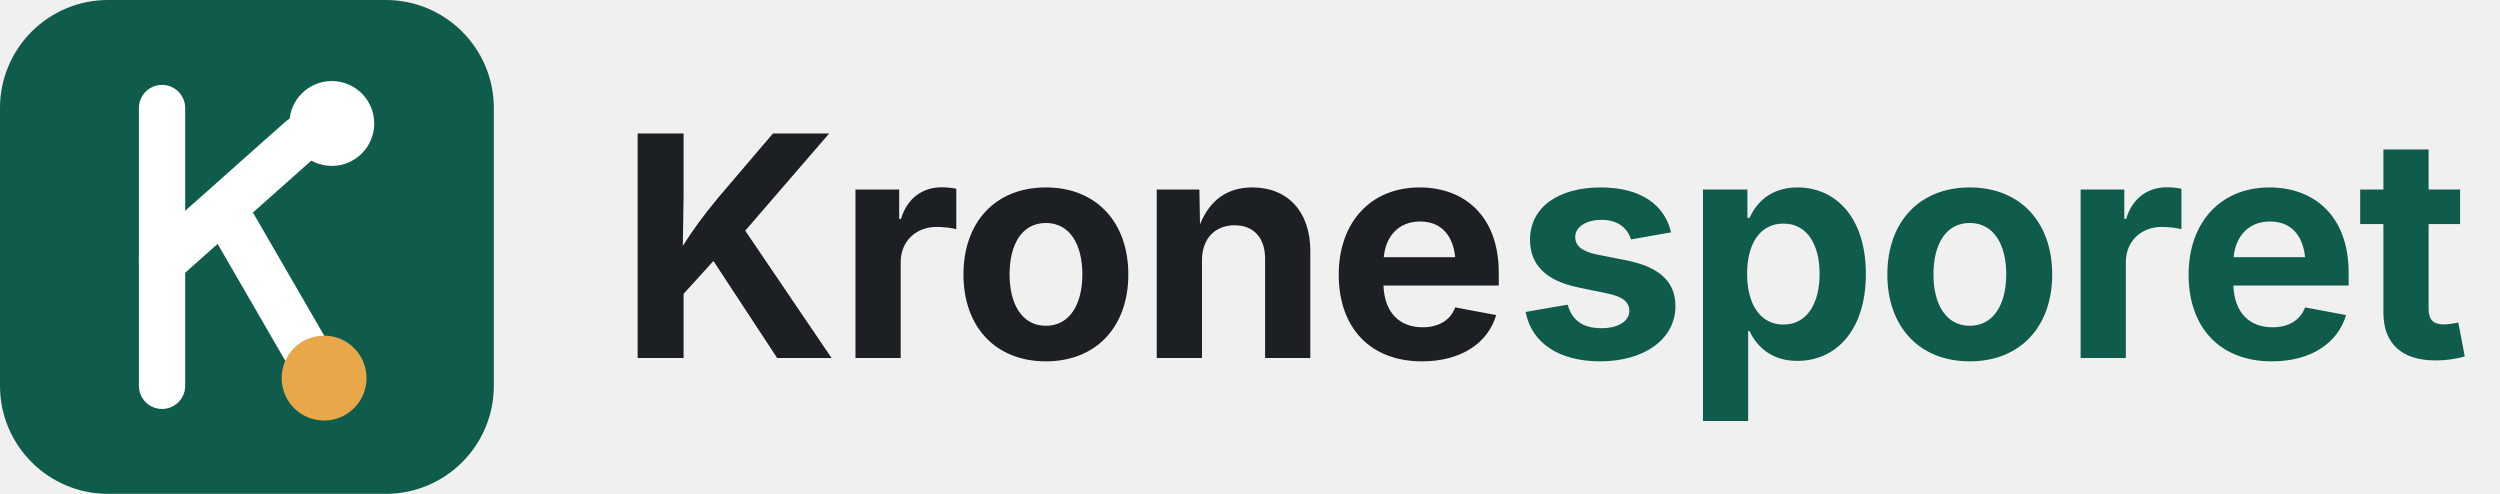
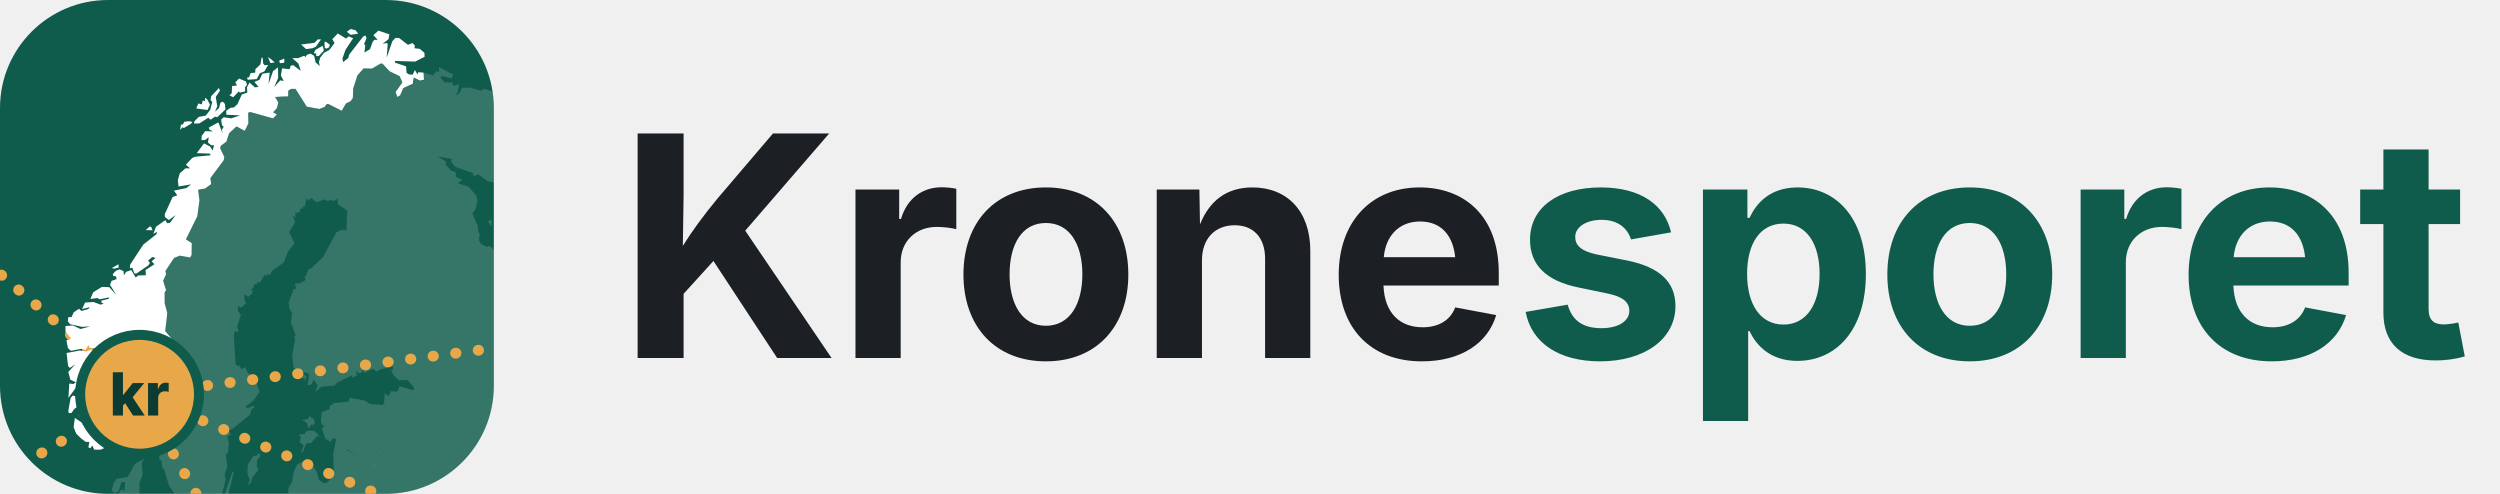
<svg xmlns="http://www.w3.org/2000/svg" viewBox="0 0 324 64" width="324" height="64">
  <g>
-     <rect width="64" height="64" rx="14" fill="#0f5c4d" />
-     <g fill="none" stroke="#fff" stroke-width="6" stroke-linecap="round" stroke-linejoin="round">
-       <path d="M21 14 V50" />
-       <path d="M21 34 L39 18" />
-       <path d="M29 27 L40 46" />
+     <defs>
+       <clipPath id="ks-ikon">
+         <rect width="64" height="64" rx="14" />
+       </clipPath>
+     </defs>
+     <g clip-path="url(#ks-ikon)">
+       <rect width="64" height="64" fill="#0f5c4d" />
+       <path d="M33.79 59.06L33.33 59.60L33.28 60.52L33.50 60.87L32.72 61.85L32.48 62.62L32.13 62.86L32.38 62.18L32.06 61.40L32.11 60.22L32.83 59.08L33.31 59.06L33.48 58.72ZM29.24 65.48L29.06 65.67L29.01 65.39L29.03 64.32L30.13 61.10L30.29 61.20ZM20.04 54.06L20.19 54.59L20.50 54.53L20.77 53.01L20.56 51.76L21.01 50.63L21.44 50.42L22.01 49.62L22.19 48.19L21.66 45.90L22.40 45.66L22.71 44.44L21.41 42.91L21.68 40.57L21.34 39.29L21.33 37.92L21.52 37.59L21.14 36.38L21.52 35.55L21.44 35.12L22.55 33.44L23.29 33.13L24.64 33.38L24.83 33.04L24.85 31.51L24.09 31.02L25.57 28.03L25.85 25.98L25.68 24.59L26.57 24.43L27.37 23.86L27.26 23.09L29.01 20.74L29.07 20.33L28.52 19.20L28.64 18.87L29.34 18.36L29.70 17.25L30.66 16.38L31.72 16.96L32.19 15.98L32.16 14.62L32.41 14.51L35.40 15.34L35.88 14.83L35.39 14.56L35.88 14.02L36.07 13.29L35.65 12.57L36.56 12.51L37.05 12.75L37.09 13.05L39.02 14.65L40.56 15.29L41.14 16.25L41.39 16.27L41.96 17.00L41.71 17.33L41.63 19.06L42.13 19.21L41.97 20.43L42.58 21.76L42.07 23.13L42.07 24.07L42.60 24.87L42.88 25.93L42.41 26.03L42.05 25.84L41.00 26.22L40.36 25.66L39.99 25.98L39.74 25.70L39.48 26.80L39.18 26.74L39.29 26.99L38.88 27.07L38.81 27.52L38.25 27.59L38.33 28.19L37.97 27.96L38.26 28.76L37.48 30.08L38.17 31.51L37.27 32.70L36.81 33.99L35.29 35.05L34.95 35.67L34.56 35.48L34.55 35.83L34.29 35.61L33.72 36.60L33.33 36.53L33.41 36.73L32.95 36.85L32.82 37.33L32.43 37.61L32.77 37.64L32.70 38.03L32.18 38.47L31.65 38.12L31.70 39.01L31.94 39.25L31.24 39.87L30.82 39.63L30.85 40.36L31.22 40.78L30.75 42.30L30.91 43.06L30.43 42.90L30.31 43.52L30.53 47.15L30.73 47.40L31.07 47.39L31.26 47.84L31.79 47.61L32.16 48.36L32.86 49.01L32.83 49.42L33.28 49.73L33.64 50.77L32.90 51.86L31.81 52.72L32.10 52.90L32.87 52.58L32.97 52.86L32.61 53.01L32.38 53.76L30.04 55.65L28.67 55.73L29.70 55.94L29.95 56.33L29.46 56.57L29.67 57.48L29.53 58.72L29.36 58.73L29.28 59.15L29.46 60.45L29.14 61.43L29.24 62.25L28.29 65.76L27.98 66.16L27.62 65.91L25.99 66.13L26.06 66.54L25.72 66.48L25.10 67.38L25.32 68.64L25.03 69.19L24.37 69.06L23.50 69.40L22.72 69.13L22.87 67.73L21.98 65.48L22.40 65.71L22.57 65.59L22.31 64.86L22.67 64.81L22.71 64.12L21.89 62.92L21.23 60.67L21.06 60.76L20.92 59.71L20.66 59.55L20.60 58.49L20.33 58.37L20.15 57.88L20.12 56.96L19.79 56.84L19.61 54.27L19.69 53.89Z" fill="#fff" fill-opacity=".16" />
+       <path d="M42.88 25.93L42.60 24.87L42.07 24.07L42.07 23.13L42.58 21.76L41.97 20.43L42.13 19.21L41.63 19.06L41.71 17.33L41.96 17.00L41.39 16.27L41.14 16.25L40.56 15.29L39.02 14.65L37.09 13.05L37.05 12.75L36.56 12.51L37.35 12.49L37.35 11.77L37.71 11.52L38.30 11.52L39.76 13.82L41.39 14.12L42.08 13.85L42.35 13.47L42.60 13.50L44.29 14.35L44.84 13.40L45.42 13.13L45.73 12.70L45.77 11.48L46.20 9.95L47.12 8.86L48.20 8.89L49.03 8.33L49.57 8.24L50.50 9.24L51.80 9.87L52.15 10.69L51.27 11.92L51.49 12.57L50.50 13.06L51.14 13.32L50.60 14.79L50.99 16.03L52.16 16.56L53.31 18.19L53.23 18.70L51.99 20.57L51.67 21.42L53.17 24.75L53.49 26.01L53.51 26.45L52.83 26.68L53.02 26.92L52.64 28.25L53.00 28.43L53.03 28.68L52.63 29.41L52.95 30.10L53.53 30.39L53.31 31.26L53.53 31.92L54.21 32.46L54.28 33.12L53.71 34.25L53.32 34.54L55.45 36.73L56.08 38.07L55.64 39.39L55.02 40.41L52.00 44.71L49.40 47.83L48.80 48.13L48.34 47.80L47.14 48.34L47.20 47.46L46.86 48.30L46.55 48.37L46.10 48.09L46.25 48.64L45.75 48.95L45.57 48.67L43.68 49.58L43.40 49.97L41.64 50.12L40.85 50.82L41.17 49.97L40.66 49.19L40.37 49.82L39.85 49.94L40.07 48.48L38.76 47.96L38.67 47.59L38.33 47.85L38.02 47.59L37.88 46.04L38.25 43.89L38.13 43.61L38.32 43.44L37.70 41.79L37.85 40.59L37.53 40.03L37.42 39.16L38.08 37.46L38.40 37.43L38.21 36.74L38.84 36.72L39.60 36.30L39.46 35.77L39.65 35.75L39.98 34.90L40.38 34.75L41.89 33.27L43.60 30.11L44.29 29.77L44.91 29.86L45.01 27.29L43.81 26.50L43.73 25.71L43.32 26.04ZM39.34 48.52L39.77 48.80L39.58 48.94L39.67 49.37L39.16 48.87Z" fill="#fff" fill-opacity=".16" />
+       <path d="M22.15 67.58L22.11 68.12L21.71 68.40L21.52 68.90L21.88 69.65L21.30 70.06L21.23 71.61L20.89 71.78L20.52 70.07L19.86 69.99L19.31 67.84L19.92 67.71L20.20 66.92L20.47 66.86L20.58 67.81L20.81 67.94L21.02 67.11L20.90 66.82L21.53 66.19L22.17 66.42ZM17.09 71.57L16.87 71.44L16.22 71.64L15.18 71.24L15.08 69.10L14.21 68.35L14.27 64.16L14.97 64.36L15.18 64.63L15.56 63.63L15.89 63.39L16.12 63.77L16.22 62.48L15.75 62.46L15.36 63.67L14.82 63.93L14.46 63.55L14.74 62.59L15.09 62.06L16.54 61.81L17.49 60.12L18.65 59.47L18.38 59.97L18.49 61.52L18.08 62.53L18.06 64.11L18.43 64.52L19.07 64.52L19.22 64.84L18.91 65.68L18.52 65.85L18.22 65.64L17.88 67.24L17.39 67.34L17.60 67.68L16.83 68.79L16.97 69.73L16.58 70.68L17.00 70.84ZM18.71 68.31L19.02 69.50L18.96 70.29L18.68 70.62L18.35 70.64L17.54 70.16L17.31 68.69L18.07 68.31L18.46 68.52ZM19.99 71.29L20.67 71.64L20.56 72.28L20.16 72.38L19.41 71.78L19.45 71.09L19.81 71.04ZM18.87 71.88L18.67 71.46L19.25 70.19ZM26.66 70.75L25.93 70.41L26.08 69.60L26.74 70.24Z" fill="#fff" fill-opacity=".16" />
+       <path d="M106.94 88.30L106.68 89.20L106.16 89.57L106.03 89.04L105.02 88.74L104.08 87.20L103.13 87.09L102.81 87.78L102.44 87.93L101.67 87.19L100.96 87.55L100.73 87.38L100.11 88.11L99.95 88.66L99.30 89.20L98.71 88.85L97.43 87.42L97.25 87.69L97.44 88.87L97.27 89.39L96.53 87.29L95.09 85.46L93.72 85.46L93.09 84.52L92.00 85.45L91.53 85.49L91.20 84.78L90.54 84.43L89.56 86.26L88.80 86.92L88.22 87.11L87.91 88.08L86.99 89.12L86.66 89.08L87.05 91.57L86.90 91.92L86.32 92.33L85.02 90.05L84.66 89.95L84.42 90.30L84.28 91.38L83.55 92.88L83.40 94.25L83.81 95.15L83.22 96.59L83.15 98.22L83.87 98.97L83.92 100.15L84.28 101.01L84.62 100.75L85.84 101.14L87.26 105.03L87.12 105.31L86.54 105.10L86.51 105.73L87.77 107.03L86.77 107.88L86.85 108.67L86.41 108.51L85.83 109.33L85.24 109.64L85.01 109.54L84.89 109.97L84.59 109.57L84.68 110.36L83.90 113.16L83.76 112.91L83.25 114.23L83.31 114.80L83.79 115.13L84.30 116.12L84.58 118.40L84.91 117.03L84.59 120.57L86.23 125.06L86.57 125.51L86.24 126.52L85.64 127.12L85.29 128.14L84.32 127.85L83.30 125.65L82.99 125.70L82.93 125.41L81.88 124.72L81.32 124.02L81.44 122.80L80.79 122.67L80.46 122.06L79.95 121.72L79.77 122.31L79.54 121.82L79.29 121.76L78.31 122.52L78.07 122.49L78.00 121.77L76.17 120.00L75.82 120.06L75.56 119.78L74.06 119.80L72.39 118.49L71.50 118.35L71.19 118.97L68.93 115.36L67.97 114.81L67.39 113.65L67.12 113.81L66.75 113.66L66.23 112.52L65.24 111.87L65.18 111.63L65.76 111.20L65.37 110.86L65.49 110.70L66.25 111.27L67.02 110.83L66.96 110.05L67.53 108.24L67.68 108.04L67.79 108.51L67.98 107.85L68.53 107.87L67.79 106.61L67.50 106.56L67.23 105.60L67.59 105.68L68.06 105.33L68.55 105.48L68.44 104.86L69.93 103.90L69.79 102.97L69.48 102.96L69.31 103.35L68.85 103.49L68.64 103.46L69.02 103.00L68.68 103.09L68.03 103.71L68.01 102.75L68.17 101.77L68.80 101.32L69.12 100.61L70.76 100.58L70.83 100.40L71.16 98.82L70.96 98.67L70.94 97.68L70.60 97.47L70.86 96.57L71.24 96.51L70.67 95.74L71.03 95.51L71.43 94.73L71.38 93.38L70.84 93.40L69.98 92.69L69.75 92.22L69.29 92.35L68.12 91.40L67.74 91.95L67.12 91.17L66.62 89.91L65.43 90.40L65.18 90.75L64.97 90.45L64.62 90.45L64.28 89.92L63.88 89.80L63.49 90.18L63.34 90.09L63.02 89.38L62.84 87.28L62.57 87.21L62.40 86.62L61.86 86.76L60.88 86.40L61.00 86.17L60.71 84.64L61.17 84.49L61.20 84.22L60.02 81.88L58.97 81.89L58.36 82.26L57.69 82.03L57.13 83.10L56.50 82.89L56.16 82.01L56.14 80.15L55.59 79.08L55.88 78.34L56.32 78.32L56.65 78.71L57.17 78.77L58.18 77.76L58.15 77.29L57.76 76.88L57.72 76.27L57.28 75.90L56.48 75.79L56.61 74.87L55.85 74.19L55.26 72.95L55.40 72.40L54.77 71.74L55.09 70.63L54.80 69.68L54.92 68.36L53.76 67.33L53.22 67.32L52.41 68.00L52.18 67.58L52.22 66.94L51.70 66.60L51.18 66.92L50.77 66.30L50.27 66.45L50.02 66.09L49.95 64.42L49.49 63.14L49.12 63.17L49.46 61.31L48.88 60.42L48.60 60.33L48.94 59.21L49.36 58.97L48.87 57.45L48.75 55.10L49.58 53.06L50.03 52.66L49.78 52.20L49.86 50.97L50.36 51.34L50.69 50.69L51.45 50.77L51.81 50.06L53.56 50.59L53.65 50.24L52.84 49.25L51.67 49.27L50.91 48.50L50.64 47.82L50.87 48.02L50.93 47.52L50.68 47.25L50.08 47.69L49.40 47.83L52.00 44.71L55.02 40.41L55.64 39.39L56.08 38.07L55.45 36.73L53.32 34.54L53.71 34.25L54.28 33.12L54.21 32.46L53.53 31.92L53.31 31.26L53.53 30.39L52.95 30.10L52.63 29.41L53.03 28.68L53.00 28.43L52.64 28.25L53.02 26.92L52.83 26.68L53.51 26.45L53.49 26.01L53.17 24.75L51.67 21.42L51.99 20.57L53.23 18.70L53.31 18.19L52.16 16.56L50.99 16.03L50.60 14.79L51.14 13.32L50.50 13.06L51.76 12.45L52.25 11.42L53.33 11.03L53.63 10.57L53.62 10.04L54.44 10.44L54.88 10.42L54.89 9.41L56.10 9.76L56.54 9.27L56.92 9.29L56.89 8.70L58.72 9.66L58.55 10.16L57.23 9.86L57.08 10.03L57.59 10.67L58.71 10.70L58.67 11.13L59.52 10.88L59.29 12.02L58.96 12.37L59.49 12.12L59.93 11.37L60.91 11.36L62.30 11.74L62.80 11.51L63.82 11.86L67.17 13.94L68.42 15.34L69.14 15.47L70.46 16.52L70.91 16.57L70.89 16.19L71.91 17.51L72.96 18.01L73.26 19.86L73.66 20.10L73.36 21.69L72.16 23.27L71.41 23.88L69.96 24.58L68.82 24.84L67.47 24.73L65.84 23.99L63.20 23.48L61.97 22.59L61.36 22.84L61.30 22.42L58.98 21.62L58.44 20.88L58.58 20.61L56.73 20.30L57.81 20.96L57.75 21.32L58.46 22.12L59.03 22.30L59.09 22.92L59.88 23.29L59.35 23.76L60.70 24.19L61.73 25.33L61.89 26.09L61.60 27.16L61.22 27.64L61.93 29.34L61.98 30.11L62.20 30.30L62.05 31.11L62.34 31.60L63.06 31.99L63.44 31.86L64.34 32.65L64.73 33.42L66.65 34.22L67.59 33.65L67.76 33.06L67.57 32.11L67.19 31.79L66.19 31.74L65.11 30.15L65.03 29.53L65.48 29.33L65.66 28.57L66.11 28.47L66.81 28.83L67.67 29.79L68.39 29.87L70.45 31.06L70.80 31.04L71.34 30.23L72.03 30.21L71.74 29.29L70.87 27.83L70.90 26.80L71.82 26.16L72.47 25.28L73.87 24.61L75.19 22.97L75.88 23.37L77.02 23.40L77.76 24.08L77.56 24.61L78.11 24.53L78.58 25.09L78.56 24.15L79.26 22.33L79.16 21.23L78.91 20.56L78.13 20.18L78.00 19.91L78.79 16.83L78.75 15.76L78.69 15.46L77.19 14.02L78.47 14.54L80.32 14.41L81.77 14.82L83.19 16.94L83.20 17.44L81.12 17.83L80.00 19.25L80.07 19.51L81.18 20.20L81.76 21.43L82.85 21.80L84.93 21.07L85.38 19.08L85.32 18.54L87.03 18.14L86.89 17.25L87.61 17.36L90.62 15.36L92.69 14.58L93.21 14.90L93.03 15.26L93.41 15.35L94.00 14.80L93.69 14.35L93.31 14.29L95.92 12.67L97.16 12.69L95.92 13.04L96.22 13.31L95.84 14.18L96.15 15.00L95.97 15.23L95.10 15.39L94.96 15.70L96.22 15.87L97.13 15.59L97.56 16.05L97.82 15.98L97.93 15.26L98.81 14.46L99.93 14.12L101.87 14.51L103.75 13.11L103.86 13.35L104.07 13.01L105.08 12.65L105.33 12.63L105.89 13.75L105.42 14.25L105.40 14.97L106.30 15.36L106.70 15.24L106.91 14.69L106.83 13.88ZM63.74 28.52L63.68 29.38L63.23 28.65ZM37.16 69.68L36.51 70.92L37.04 71.22L37.57 71.11L37.66 69.74L37.93 69.70L39.16 70.58L40.04 70.59L40.50 71.38L40.25 72.66L40.39 73.51L34.74 73.09L35.20 72.36L35.40 71.17L36.38 70.86Z" fill="#fff" fill-opacity=".16" />
+       <path d="M48.60 60.33L47.91 59.99L47.01 60.27L46.17 59.05L44.90 58.17L44.86 58.39L44.59 58.11L43.18 58.91L43.55 56.90L43.21 56.79L42.81 57.27L42.19 56.87L41.73 55.64L42.03 55.10L41.71 55.09L41.59 54.55L41.70 53.41L42.75 53.00L42.70 52.67L43.29 52.25L45.19 52.05L45.30 51.56L47.30 51.91L47.92 52.35L49.57 52.50L49.78 52.20L50.03 52.66L49.58 53.06L48.75 55.10L48.87 57.45L49.37 58.91L48.94 59.21ZM40.13 55.79L40.75 55.85L41.39 56.50L41.04 56.56L40.33 57.41L39.69 57.47L39.30 58.51L39.02 58.66L39.36 57.73L38.82 57.28L39.00 56.77L38.78 56.31L39.51 56.26L39.61 55.96ZM40.68 54.94L40.53 55.14L40.40 54.96L39.99 55.51L39.76 54.79L39.13 54.45L39.85 54.32L40.19 53.85L40.32 54.16L40.65 54.25L40.83 54.91Z" fill="#fff" fill-opacity=".16" />
+       <path d="M47.25 68.07L46.69 67.72L45.58 66.25L44.52 65.85L44.11 64.98L43.45 65.51L42.82 65.59L41.17 65.16L40.89 65.34L40.59 65.04L39.18 64.99L38.40 65.38L37.32 66.39L37.37 63.26L37.86 62.45L38.06 61.19L38.54 60.15L40.02 59.52L41.06 61.18L41.33 62.16L41.97 62.65L42.48 62.49L43.29 61.49L43.18 58.91L44.59 58.11L46.17 59.05L47.01 60.27L47.91 59.99L48.81 60.35L49.46 61.31L49.12 63.17L49.41 63.08L49.55 63.26L49.95 64.42L50.07 65.90L49.12 67.05L49.01 67.52L48.07 67.39Z" fill="#fff" fill-opacity=".16" />
+       <path d="M40.39 73.51L40.25 72.66L40.50 71.38L40.04 70.59L39.16 70.58L37.93 69.70L37.66 69.74L37.32 66.39L38.40 65.38L39.18 64.99L40.59 65.04L40.89 65.34L41.17 65.16L42.82 65.59L43.45 65.51L44.11 64.98L44.52 65.85L45.58 66.25L46.69 67.72L47.25 68.07L47.00 69.42L47.57 69.70L47.26 70.30L46.63 70.33L46.49 70.83L45.93 71.18L45.79 71.53L45.37 73.62L45.73 73.92L45.73 74.34L45.31 74.33L45.22 73.78L44.48 74.44L44.16 74.39L43.98 75.10L43.17 75.44L42.94 75.20L41.82 75.33L41.48 74.16L40.63 73.37Z" fill="#fff" fill-opacity=".16" />
+       <path d="M16.70 101.91L16.09 101.30L15.55 101.36L15.00 100.86L14.70 101.23L14.98 101.49L14.75 101.63L13.84 101.74L13.20 101.56L13.29 99.28L13.69 97.29L14.22 95.89L13.28 95.52L12.99 95.14L12.25 95.31L12.00 94.91L11.71 95.11L11.36 94.13L11.02 93.90L11.27 92.46L10.86 92.15L10.59 91.23L10.71 90.66L11.05 90.30L11.01 89.74L10.72 89.45L10.82 89.14L10.39 88.50L10.49 87.86L10.15 87.34L10.63 86.85L10.75 85.76L10.31 84.13L10.69 83.80L11.04 84.04L11.73 83.68L11.69 82.97L12.22 82.20L12.19 81.57L11.74 81.38L11.64 81.10L11.74 80.67L12.21 80.68L12.51 79.29L12.54 77.98L12.29 77.59L12.56 76.43L13.99 76.28L14.28 76.89L14.17 77.21L14.42 77.30L14.57 76.63L14.86 77.01L14.86 77.51L15.09 75.51L16.14 75.59L16.81 76.66L17.17 76.85L16.32 75.58L15.73 75.30L15.60 73.91L15.37 73.69L15.13 73.77L15.14 73.34L15.68 73.05L15.69 72.76L15.18 71.24L16.22 71.64L16.87 71.44L17.59 72.19L17.32 73.03L17.81 72.97L17.93 73.30L18.20 73.18L18.86 73.68L19.37 73.42L19.36 74.24L19.00 74.68L19.20 75.01L20.06 75.22L20.77 74.39L21.34 74.29L22.17 73.05L22.98 73.29L23.72 74.41L24.22 74.36L24.47 75.61L25.17 76.12L25.45 78.25L24.94 79.66L25.82 81.11L25.70 81.81L26.06 82.97L25.79 84.00L26.01 85.29L26.33 85.54L26.53 86.41L26.08 88.22L25.81 88.07L25.69 87.49L25.28 87.31L25.37 87.89L23.92 88.69L22.82 89.93L22.11 89.99L21.63 90.87L21.30 90.37L21.51 91.21L22.05 92.06L21.83 92.70L22.35 94.05L24.38 96.75L24.22 97.68L23.80 97.51L23.60 98.43L22.49 99.49L22.84 100.39L22.74 101.09L23.02 101.36L22.95 102.10L22.36 101.30L22.00 101.44L21.51 101.10L21.46 101.51L20.63 101.67L19.88 102.32L19.42 102.45L19.12 101.93L18.34 101.80L18.22 102.57L17.88 102.93L17.92 102.57L17.50 101.99L17.11 101.69Z" fill="#fff" fill-opacity=".16" />
+       <path d="M-5.11 84.88L-6.23 85.84L-6.71 85.74L-7.29 85.01L-7.91 85.10L-7.66 84.72L-8.18 84.39L-8.56 84.40L-9.10 84.86L-9.50 84.53L-9.75 83.81L-9.44 83.33L-8.18 82.49L-7.76 81.96L-7.46 81.05L-7.64 80.78L-7.67 79.50L-8.71 79.96L-7.97 78.55L-7.15 77.89L-6.47 77.73L-5.88 78.07L-6.00 77.51L-5.82 77.38L-5.56 77.89L-5.25 77.86L-5.55 77.70L-5.82 77.02L-5.47 74.26L-6.00 74.47L-6.76 72.65L-6.53 71.78L-6.18 71.23L-5.77 71.03L-6.69 71.06L-7.42 71.75L-7.73 71.76L-7.95 71.48L-8.42 71.85L-8.96 71.48L-9.12 72.13L-9.52 71.43L-9.59 70.90L-9.38 70.89L-8.71 68.76L-9.09 67.94L-8.97 66.98L-8.54 66.94L-9.00 66.47L-8.92 66.03L-9.69 67.16L-9.68 66.41L-9.28 65.72L-9.97 66.60L-10.28 69.22L-10.44 69.48L-10.66 69.33L-10.19 67.50L-10.39 67.46L-10.24 65.64L-9.62 63.54L-10.45 64.47L-10.83 64.35L-11.02 63.82L-11.31 63.70L-10.59 63.14L-10.82 62.93L-10.34 62.10L-10.28 61.56L-10.75 60.72L-10.32 60.25L-10.61 59.86L-10.52 59.29L-10.37 58.87L-9.56 58.87L-10.02 58.08L-9.88 57.38L-9.30 57.28L-9.40 56.21L-9.14 55.93L-8.77 56.26L-8.37 56.01L-8.27 56.24L-5.80 55.74L-6.08 57.04L-7.48 58.54L-7.55 58.99L-7.24 59.13L-7.73 60.13L-6.23 59.58L-5.77 59.73L-4.05 59.61L-3.67 59.99L-3.52 60.56L-4.81 64.04L-5.13 64.55L-6.26 65.17L-5.50 65.03L-5.08 65.36L-5.12 65.63L-6.35 66.57L-7.11 66.29L-6.79 66.62L-5.79 66.88L-5.41 66.57L-4.99 66.57L-4.18 67.09L-3.29 68.47L-2.54 72.07L-1.54 72.90L-0.49 74.50L-0.71 74.91L-0.13 76.62L-0.82 76.09L-1.52 76.14L-0.86 76.28L0.15 77.76L0.30 78.49L-0.25 79.55L0.16 79.95L0.67 79.29L1.56 79.32L2.13 79.60L2.73 80.49L2.79 81.36L2.46 82.94L1.87 83.43L1.79 84.13L1.37 84.11L1.01 84.43L1.27 84.60L1.26 85.09L0.42 85.53L0.61 85.45L0.89 85.86L1.26 85.97L2.20 85.95L2.17 86.71L1.54 87.27L1.38 87.77L1.05 87.74L0.03 88.45L-0.70 88.23L-1.74 88.44L-2.87 87.89L-2.72 88.21L-3.05 88.51L-3.97 88.61L-3.98 89.11L-4.54 88.97L-4.69 89.13L-5.70 88.64L-6.43 88.99L-6.92 90.62L-7.12 90.67L-7.84 89.99L-8.80 90.41L-9.49 91.46L-9.68 91.53L-10.06 91.18L-10.39 91.41L-10.46 91.07L-9.09 89.40L-8.54 88.39L-8.43 87.56L-8.02 87.35L-7.83 86.68L-7.21 86.51L-5.95 86.61L-4.69 84.39ZM-2.68 47.83L-2.41 48.33L-2.22 48.21L-2.66 50.56L-2.64 49.42L-2.99 49.34L-3.31 48.88L-2.79 48.67L-2.93 48.11L-3.15 48.00L-2.77 47.53ZM-5.81 54.09L-5.28 54.40L-5.39 54.66L-6.06 54.53L-6.14 54.22L-6.30 54.34L-6.15 53.62L-5.79 53.80Z" fill="#fff" fill-opacity=".16" />
+       <path d="M18.09 51.10L-2.56 33.28" stroke="#e8a84a" stroke-width="1.4" stroke-linecap="round" stroke-dasharray="0.05 2.9" />
+       <path d="M18.09 51.10L-1.28 62.72" stroke="#e8a84a" stroke-width="1.4" stroke-linecap="round" stroke-dasharray="0.05 2.9" />
+       <path d="M18.09 51.10L26.88 66.56" stroke="#e8a84a" stroke-width="1.4" stroke-linecap="round" stroke-dasharray="0.05 2.9" />
+       <path d="M18.09 51.10L55.04 66.56" stroke="#e8a84a" stroke-width="1.4" stroke-linecap="round" stroke-dasharray="0.05 2.9" />
+       <path d="M18.09 51.10L66.56 44.80" stroke="#e8a84a" stroke-width="1.4" stroke-linecap="round" stroke-dasharray="0.05 2.9" />
+       <path d="M36.56 12.51L35.65 12.57L36.07 13.29L35.88 14.02L35.39 14.56L35.88 14.83L35.40 15.34L32.41 14.51L32.16 14.62L32.19 15.98L31.72 16.96L30.66 16.38L29.70 17.25L29.34 18.36L28.64 18.87L28.52 19.20L29.07 20.33L29.01 20.74L27.26 23.09L27.37 23.86L26.57 24.43L25.68 24.59L25.85 25.98L25.57 28.03L24.09 31.02L24.85 31.51L24.83 33.04L24.64 33.38L23.29 33.13L22.55 33.44L21.44 35.12L21.52 35.55L21.14 36.38L21.52 37.59L21.33 37.92L21.34 39.29L21.68 40.57L21.41 42.91L22.71 44.44L22.40 45.66L21.66 45.90L22.19 48.19L22.01 49.62L21.44 50.42L21.01 50.63L20.56 51.76L20.77 53.01L20.50 54.53L20.19 54.59L20.00 53.78L19.05 53.45L18.71 52.60L18.62 51.04L18.57 51.78L18.27 52.06L18.33 53.05L17.88 54.18L17.28 54.39L16.76 53.75L16.94 54.34L16.32 54.81L16.34 55.27L14.28 57.77L13.02 58.28L12.20 58.27L11.97 57.74L11.71 58.09L11.45 57.97L11.58 57.28L11.09 57.26L10.50 56.81L9.88 56.20L9.54 55.36L9.70 54.16L10.58 54.76L11.05 54.22L10.58 54.42L10.20 53.81L10.31 52.97L11.12 51.89L9.62 53.01L9.26 53.52L8.92 53.54L8.85 53.28L9.16 51.55L9.46 51.25L9.99 51.47L10.78 50.82L10.10 50.91L9.92 50.63L10.53 49.71L10.65 49.09L11.33 48.36L11.34 49.42L11.69 48.32L12.18 47.93L10.68 48.62L10.18 49.77L8.87 51.56L8.98 49.70L9.50 49.77L9.84 49.55L9.12 49.21L8.85 48.21L9.77 47.20L9.05 47.69L8.82 47.42L8.63 45.75L10.37 45.42L11.15 45.56L11.79 45.31L12.26 46.10L12.26 45.53L13.27 45.03L12.91 44.98L12.81 44.66L12.98 44.10L12.69 45.15L12.50 45.22L11.58 45.05L11.47 44.70L11.09 45.35L10.55 45.21L9.19 45.46L8.80 45.12L8.61 44.10L9.21 43.89L8.48 42.95L8.49 42.25L9.45 42.18L10.43 42.64L11.71 42.29L10.64 42.36L9.09 42.02L8.78 41.64L8.87 41.08L9.25 41.12L9.57 40.46L10.24 40.02L10.55 40.30L11.44 40.06L11.64 39.81L10.64 40.05L11.03 39.21L12.12 39.14L13.07 39.49L13.43 39.32L13.13 39.22L13.15 38.96L14.15 38.71L14.06 38.55L12.92 38.79L12.62 38.62L11.71 38.75L12.08 37.88L13.21 37.18L14.16 37.22L15.09 38.24L14.26 36.92L14.46 36.40L15.11 36.17L15.04 35.83L14.67 35.75L14.62 35.52L15.01 35.10L15.49 34.91L16.01 35.13L16.05 35.69L16.34 35.23L17.01 35.00L17.59 35.97L17.90 35.70L18.91 35.67L18.86 35.00L20.01 34.25L19.66 33.86L20.16 33.42L19.73 33.31L19.19 33.77L19.43 34.08L19.23 34.39L17.66 35.46L17.42 35.43L17.14 34.69L16.83 34.77L16.87 34.29L18.57 31.70L20.29 30.34L20.35 30.04L19.87 30.30L20.22 29.38L21.42 28.54L21.68 28.93L22.04 28.87L22.77 27.87L21.88 28.52L21.37 28.12L21.35 27.77L22.37 25.53L22.98 25.31L22.54 24.71L24.13 24.38L24.77 23.89L23.14 24.17L23.05 23.34L23.30 22.46L24.03 21.82L24.64 21.82L24.09 21.35L24.91 20.47L25.32 20.31L27.25 20.13L27.28 19.95L27.04 19.90L25.50 19.85L26.44 18.58L27.24 19.00L27.56 19.52L27.74 18.81L27.37 18.83L26.95 18.47L27.05 17.79L26.57 18.14L26.11 18.16L26.14 17.61L26.59 17.00L27.62 17.03L27.14 16.80L27.07 16.53L28.30 15.86L28.85 17.31L28.76 16.81L28.99 16.43L28.76 16.22L28.66 15.49L28.99 15.20L29.99 15.34L31.10 14.95L29.33 14.87L29.33 14.35L29.88 13.97L30.31 13.93L30.78 13.49L31.34 12.24L32.05 12.01L32.01 11.31L32.34 10.70L33.03 11.32L33.51 11.27L32.97 10.62L33.64 10.33L34.01 9.55L34.95 9.41L34.80 10.90L35.38 9.23L36.03 8.73L36.05 10.10L35.54 11.27L36.32 10.41L36.77 10.50L36.40 9.78L36.56 8.86L37.53 8.97L37.69 8.49L38.01 8.45L38.98 9.19L38.67 8.23L37.88 7.53L38.64 7.54L39.42 7.22L39.60 7.40L39.78 7.10L40.25 6.95L40.71 7.23L40.90 8.08L41.45 8.57L41.33 8.06L41.50 7.47L42.00 6.84L42.67 6.48L43.36 5.58L43.07 5.07L43.78 4.34L44.86 5.00L45.17 4.72L45.77 4.95L44.77 6.47L44.38 7.59L44.47 8.05L45.14 7.52L45.24 7.09L47.09 4.71L47.36 4.60L47.50 4.95L47.18 5.72L47.34 5.86L47.23 6.80L47.95 6.38L48.30 5.41L48.52 5.16L48.95 5.16L48.39 4.56L49.04 3.97L50.46 4.45L50.35 5.08L49.58 5.68L50.15 5.57L50.25 5.73L50.11 7.47L50.85 5.34L51.25 4.91L51.73 4.93L52.87 5.81L53.46 5.58L53.77 5.91L53.72 6.25L54.40 6.33L55.00 6.84L55.03 7.36L53.81 7.98L51.16 7.90L51.20 8.12L52.63 8.60L52.69 9.42L52.97 9.64L53.49 9.68L53.77 9.07L54.11 9.66L54.20 9.36L54.89 9.41L54.94 10.33L54.44 10.44L53.62 10.04L53.49 10.86L52.25 11.42L51.85 12.36L51.49 12.57L51.27 11.92L52.15 10.69L51.80 9.87L50.50 9.24L49.57 8.24L49.31 8.24L48.20 8.89L47.12 8.86L46.31 9.79L45.77 11.48L45.73 12.70L45.42 13.13L44.84 13.40L44.29 14.35L42.60 13.50L42.35 13.47L42.08 13.85L41.39 14.12L39.76 13.82L38.30 11.52L37.71 11.52L37.35 11.77L37.35 12.49ZM14.82 34.82L14.49 34.74L15.35 34.25L15.38 34.67ZM41.60 5.11L40.94 6.04L40.51 6.25L39.67 6.36L39.02 5.77L40.75 5.55L41.18 5.11ZM45.44 3.76L46.08 3.92L46.42 4.36L45.44 4.51L44.95 4.12ZM41.91 6.22L41.96 6.58L41.30 7.27L40.99 7.27L40.97 6.93L40.67 6.90L40.86 6.48L41.79 5.94ZM42.64 6.14L42.29 6.31L42.09 6.17L42.05 5.50L42.21 5.39L42.75 5.80ZM24.48 15.71L24.92 15.79L24.76 16.04L23.81 16.60L23.68 16.47L23.33 16.84L23.46 16.15L23.69 16.14L23.89 15.78ZM26.87 12.90L27.21 13.56L26.90 14.25L25.44 14.06L25.70 13.41L26.15 13.53L26.28 13.02L26.57 13.10L26.57 12.66ZM35.03 7.60L35.61 8.08L35.05 8.18L34.73 7.40ZM36.84 8.13L36.28 8.19L36.18 7.86L36.85 7.59ZM34.11 8.23L34.28 8.45L34.75 8.42L34.26 9.25L33.67 9.50L33.27 10.25L32.10 10.34L32.02 10.05L32.28 10.02L32.49 9.47L33.08 9.41L33.10 8.96L33.75 8.35L33.90 7.49L34.04 7.47ZM19.76 29.84L18.88 29.82L19.38 29.37L19.58 29.38ZM30.98 10.18L31.88 10.56L32.01 11.01L31.76 11.30L31.78 11.84L31.09 12.00L30.95 11.84L30.23 12.60L29.74 12.36L30.03 12.08L30.08 11.15L30.73 11.07L30.49 10.68ZM27.86 14.48L28.39 13.99L28.56 13.32L28.88 13.17L29.15 13.47L29.22 14.18L28.14 15.20L27.87 15.11L27.29 15.52L27.00 15.26L25.84 15.99L25.17 16.02L25.17 15.75L25.76 15.15L26.67 14.98L27.24 14.25L27.51 13.19L27.29 12.99L27.36 12.48L28.38 11.40L28.50 11.76L27.96 12.56L28.16 13.77Z" fill="#fff" />
+       <circle cx="18.09" cy="51.10" r="7.7" fill="#e8a84a" stroke="#0f5c4d" stroke-width="1.3" />
+       <path transform="translate(14.19 53.85)" d="M0.432 0.0H1.745V-1.275L2.023 -1.605L3.045 0.0H4.561L3 -2.369L4.5 -4.203H3.008L1.805 -2.684H1.745V-5.602H0.432ZM4.997 0.0H6.309V-2.293C6.309 -2.797 6.666 -3.136 7.151 -3.136C7.309 -3.136 7.546 -3.109 7.67 -3.068V-4.211C7.561 -4.237 7.422 -4.256 7.298 -4.256C6.835 -4.256 6.467 -3.989 6.316 -3.436H6.271V-4.203H4.997Z" fill="#0c3b32" />
    </g>
-     <circle cx="43" cy="16" r="5.5" fill="#fff" />
-     <circle cx="42" cy="49" r="5.5" fill="#e8a84a" />
  </g>
  <path transform="translate(80 46.4)" d="M2.637 0.0H8.594V-8.32L12.461 -12.578L20.723 0.0H27.773L16.582 -16.504L27.461 -29.102H20.176L13.047 -20.742C11.113 -18.398 9.766 -16.562 8.496 -14.531L8.594 -21.152V-29.102H2.637ZM30.87 0.0H36.729V-12.422C36.729 -15.137 38.702 -16.992 41.397 -16.992C42.256 -16.992 43.409 -16.855 43.936 -16.699V-21.934C43.409 -22.051 42.647 -22.129 42.041 -22.129C39.58 -22.129 37.569 -20.723 36.768 -18.027H36.534V-21.836H30.87ZM55.548 0.43C62.11 0.43 66.231 -4.102 66.231 -10.82C66.231 -17.578 62.11 -22.109 55.548 -22.109C48.966 -22.109 44.864 -17.578 44.864 -10.82C44.864 -4.102 48.966 0.43 55.548 0.43ZM55.548 -4.18C52.423 -4.18 50.841 -7.031 50.841 -10.84C50.841 -14.707 52.423 -17.5 55.548 -17.5C58.673 -17.5 60.274 -14.688 60.274 -10.84C60.274 -7.031 58.673 -4.18 55.548 -4.18ZM75.773 -12.637C75.773 -15.527 77.511 -17.207 80.011 -17.207C82.472 -17.207 83.956 -15.586 83.956 -12.871V0.0H89.816V-13.887C89.816 -19.004 86.847 -22.109 82.316 -22.109C78.956 -22.109 76.749 -20.371 75.519 -17.324L75.441 -21.836H69.913V0.0H75.773ZM104.279 0.43C109.357 0.43 112.834 -1.934 113.908 -5.566L108.595 -6.562C107.97 -4.883 106.427 -3.984 104.377 -3.984C101.427 -3.984 99.435 -5.82 99.298 -9.395H114.24V-11.035C114.24 -18.496 109.689 -22.109 103.986 -22.109C97.599 -22.109 93.498 -17.539 93.498 -10.801C93.498 -3.906 97.599 0.43 104.279 0.43ZM99.338 -13.066C99.572 -15.762 101.252 -17.695 104.045 -17.695C106.759 -17.695 108.302 -15.918 108.595 -13.066Z" fill="#1c1f23" />
  <path transform="translate(196.2 46.4)" d="M11.172 0.43C16.895 0.43 20.938 -2.441 20.938 -6.738C20.938 -9.844 18.906 -11.777 14.688 -12.637L10.762 -13.418C8.691 -13.848 7.949 -14.609 7.949 -15.703C7.949 -17.012 9.434 -17.91 11.348 -17.91C13.477 -17.91 14.707 -16.855 15.176 -15.371L20.371 -16.289C19.551 -19.844 16.445 -22.109 11.27 -22.109C5.742 -22.109 2.09 -19.531 2.09 -15.332C2.09 -12.07 4.16 -10.0 8.379 -9.141L12.148 -8.359C14.062 -7.969 14.961 -7.266 14.961 -6.113C14.961 -4.805 13.574 -3.867 11.348 -3.867C8.945 -3.867 7.539 -4.863 6.973 -6.914L1.523 -5.977C2.285 -1.914 5.898 0.43 11.172 0.43ZM24.502 8.164H30.362V-3.496H30.538C31.358 -1.738 33.155 0.371 36.729 0.371C41.768 0.371 45.616 -3.613 45.616 -10.879C45.616 -18.34 41.612 -22.109 36.768 -22.109C33.057 -22.109 31.338 -19.902 30.538 -18.164H30.264V-21.836H24.502ZM34.932 -4.336C31.944 -4.336 30.225 -6.953 30.225 -10.898C30.225 -14.863 31.924 -17.422 34.932 -17.422C37.998 -17.422 39.62 -14.727 39.62 -10.898C39.62 -7.051 37.979 -4.336 34.932 -4.336ZM59.083 0.43C65.645 0.43 69.766 -4.102 69.766 -10.82C69.766 -17.578 65.645 -22.109 59.083 -22.109C52.501 -22.109 48.399 -17.578 48.399 -10.82C48.399 -4.102 52.501 0.43 59.083 0.43ZM59.083 -4.18C55.958 -4.18 54.376 -7.031 54.376 -10.84C54.376 -14.707 55.958 -17.5 59.083 -17.5C62.208 -17.5 63.809 -14.688 63.809 -10.84C63.809 -7.031 62.208 -4.18 59.083 -4.18ZM73.448 0.0H79.308V-12.422C79.308 -15.137 81.28 -16.992 83.976 -16.992C84.835 -16.992 85.987 -16.855 86.515 -16.699V-21.934C85.987 -22.051 85.226 -22.129 84.62 -22.129C82.159 -22.129 80.148 -20.723 79.347 -18.027H79.112V-21.836H73.448ZM98.224 0.43C103.302 0.43 106.779 -1.934 107.853 -5.566L102.541 -6.562C101.916 -4.883 100.373 -3.984 98.322 -3.984C95.373 -3.984 93.38 -5.82 93.244 -9.395H108.185V-11.035C108.185 -18.496 103.634 -22.109 97.931 -22.109C91.545 -22.109 87.443 -17.539 87.443 -10.801C87.443 -3.906 91.545 0.43 98.224 0.43ZM93.283 -13.066C93.517 -15.762 95.197 -17.695 97.99 -17.695C100.705 -17.695 102.248 -15.918 102.541 -13.066ZM122.629 -21.836H118.547V-27.031H112.688V-21.836H109.68V-17.363H112.688V-5.879C112.688 -1.875 115.07 0.312 119.445 0.312C120.617 0.312 121.926 0.176 123.234 -0.215L122.395 -4.609C121.965 -4.492 120.988 -4.355 120.539 -4.355C119.113 -4.355 118.547 -5.0 118.547 -6.387V-17.363H122.629Z" fill="#0f5c4d" />
</svg>
